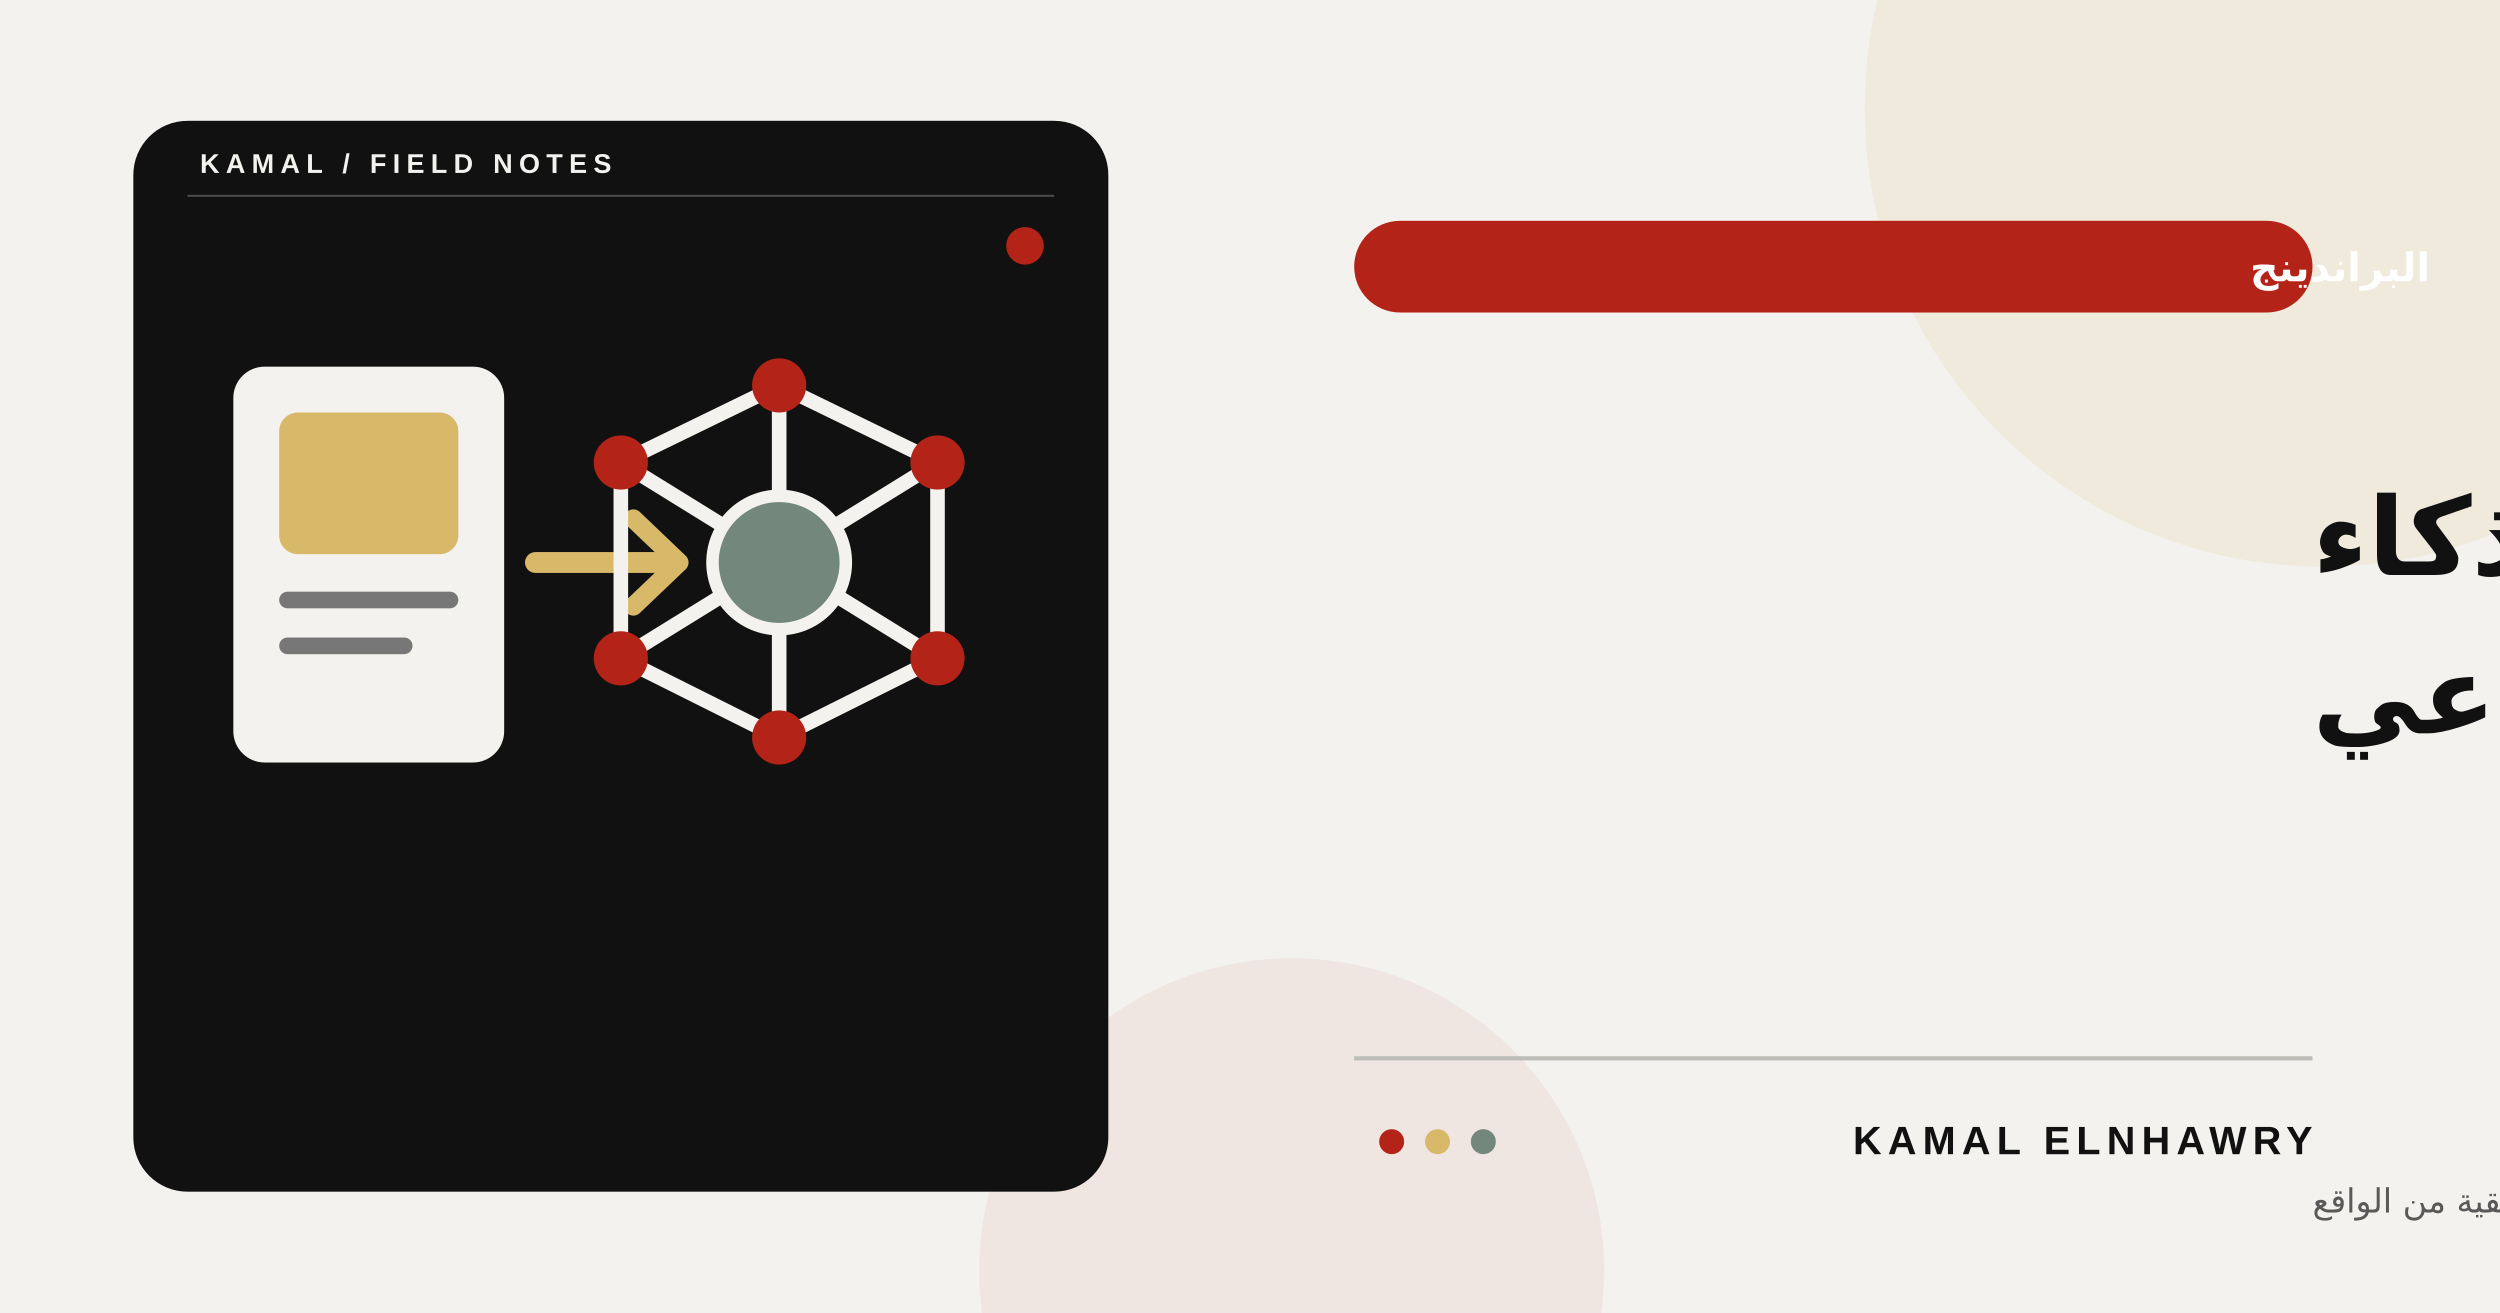
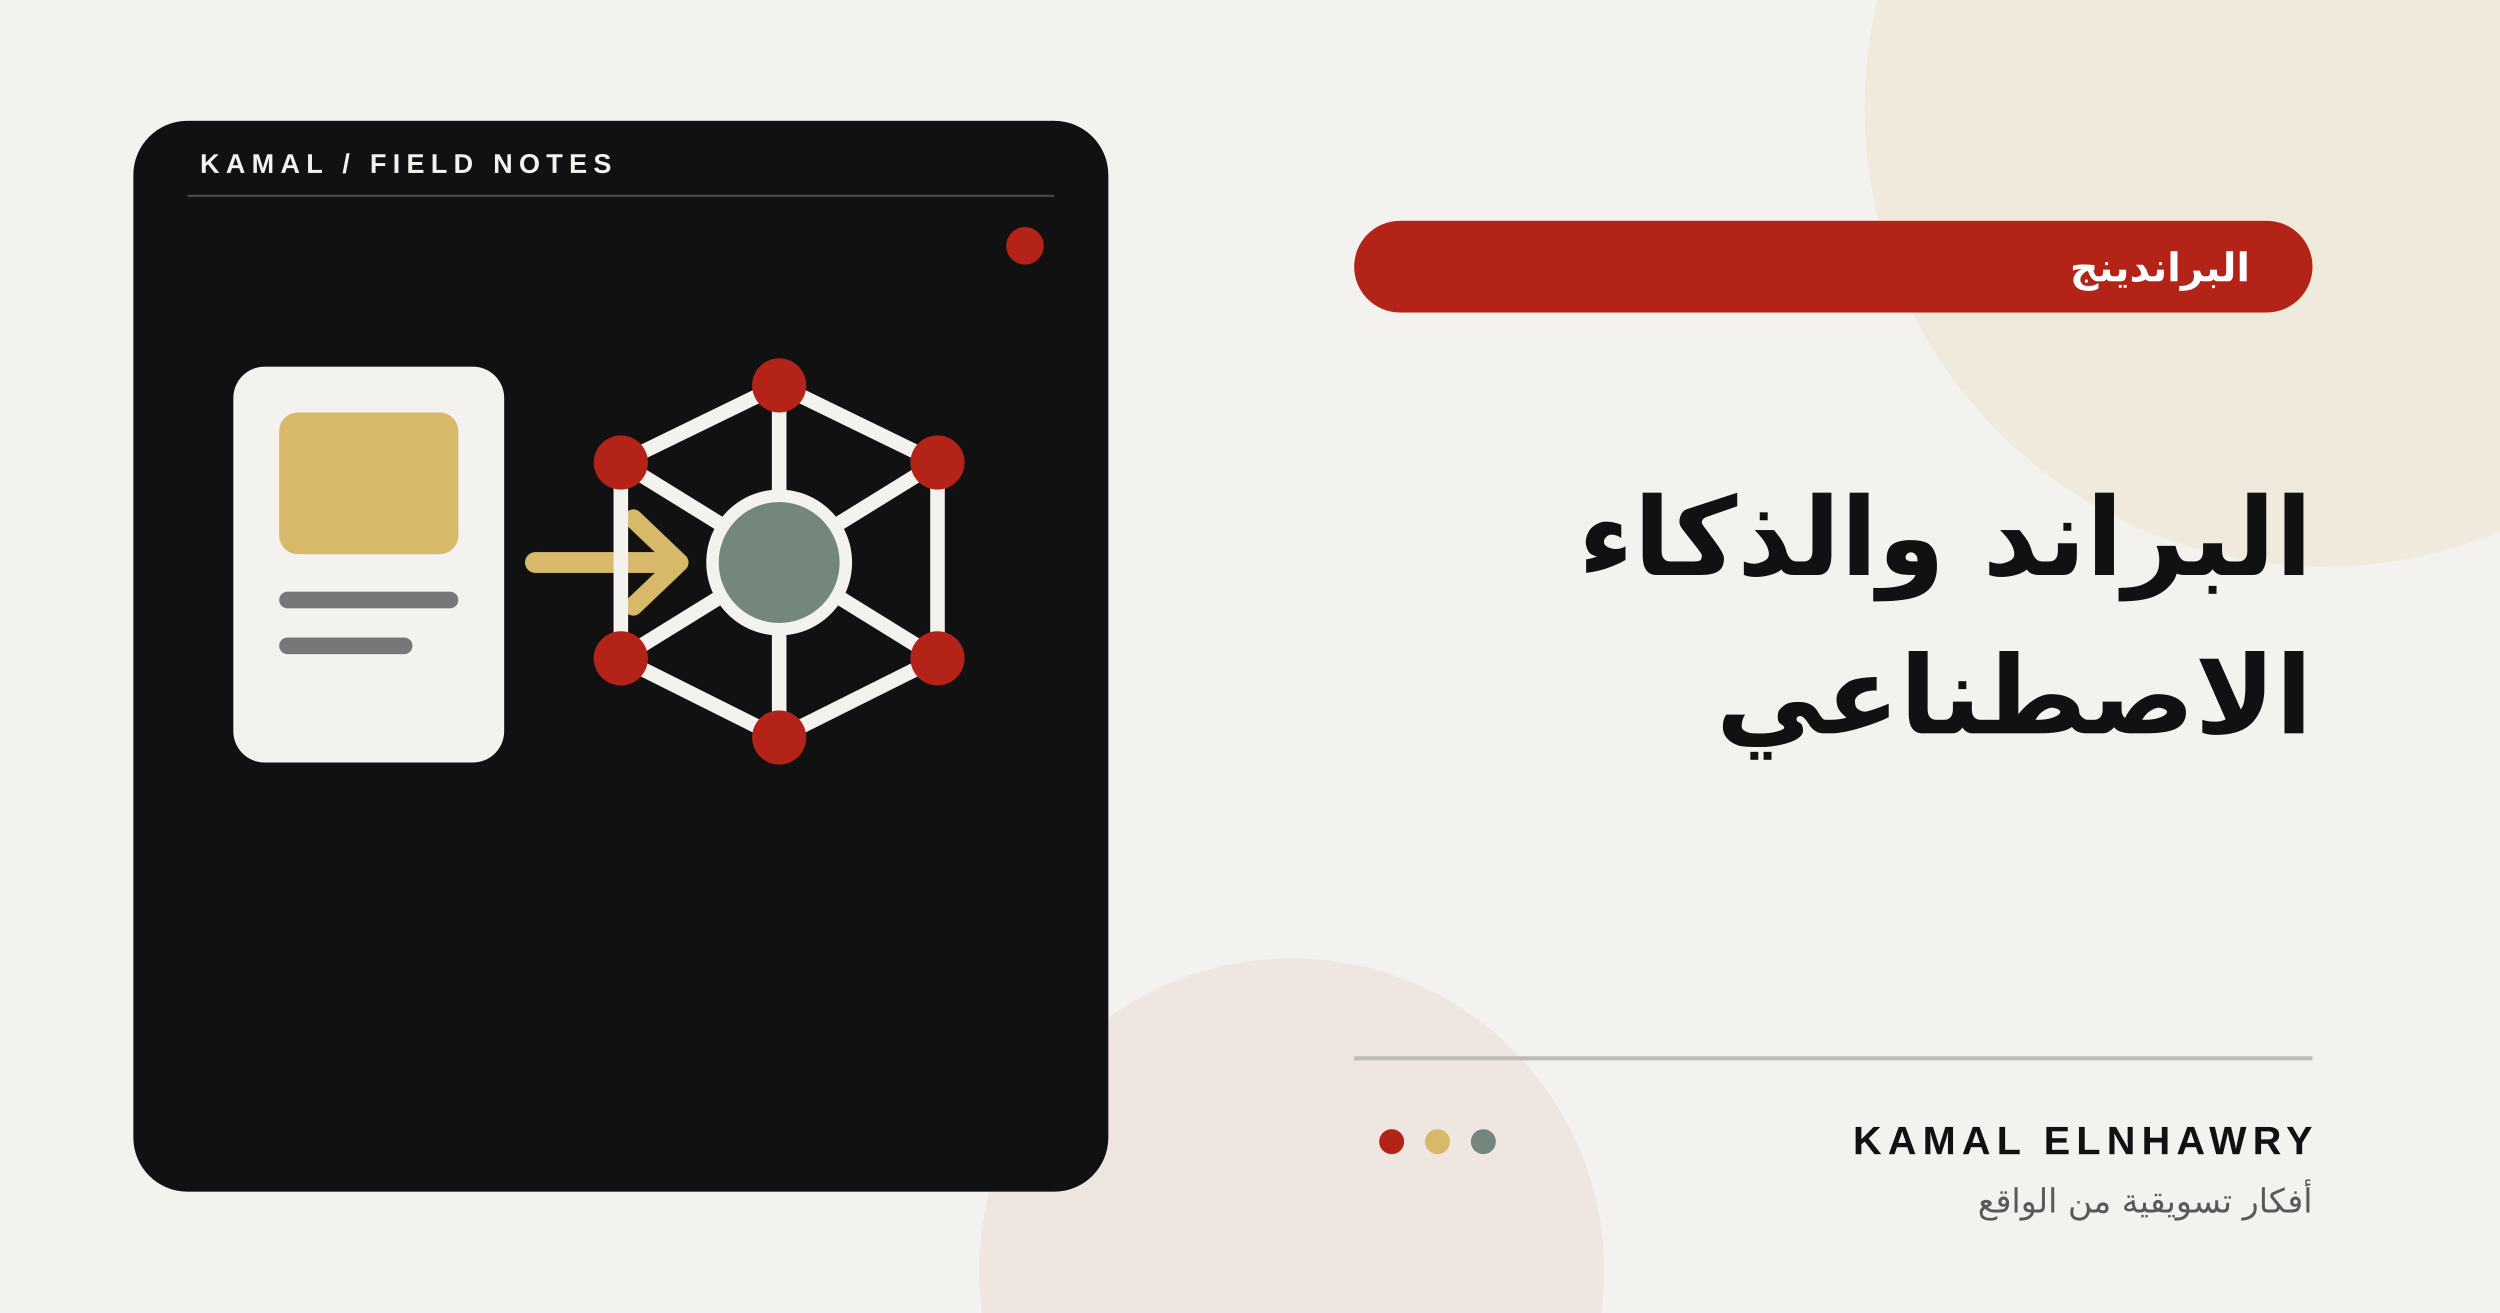
<svg xmlns="http://www.w3.org/2000/svg" width="1200" height="630" viewBox="0 0 1200 630" role="img" aria-labelledby="title desc">
  <rect width="1200" height="630" fill="#F3F2EE" />
  <circle cx="1115" cy="52" r="220" fill="#D8B96A" opacity=".14" />
  <circle cx="620" cy="610" r="150" fill="#B42318" opacity=".06" />
  <rect x="64" y="58" width="468" height="514" rx="26" fill="#111" />
  <path d="M90 94 H506" stroke="#4A4A4A" stroke-width="1" />
  <text x="96" y="83" font-family="Arial,sans-serif" font-size="13" font-weight="700" letter-spacing="3" fill="#F3F2EE">KAMAL / FIELD NOTES</text>
  <g>
    <rect x="112" y="176" width="130" height="190" rx="15" fill="#F3F2EE" />
    <rect x="134" y="198" width="86" height="68" rx="9" fill="#D8B96A" />
    <rect x="134" y="284" width="86" height="8" rx="4" fill="#777" />
    <rect x="134" y="306" width="64" height="8" rx="4" fill="#777" />
    <path d="M257 270 H321" stroke="#D8B96A" stroke-width="10" stroke-linecap="round" />
    <path d="M304 249 L326 270 L304 291" fill="none" stroke="#D8B96A" stroke-width="9" stroke-linecap="round" stroke-linejoin="round" />
    <g fill="none" stroke="#F3F2EE" stroke-width="7">
      <path d="M374 185 L450 222 L450 316 L374 354 L298 316 L298 222 Z" />
      <path d="M374 185 V354 M298 222 L450 316 M450 222 L298 316" />
    </g>
    <g fill="#B42318">
      <circle cx="374" cy="185" r="13" />
      <circle cx="450" cy="222" r="13" />
      <circle cx="450" cy="316" r="13" />
      <circle cx="374" cy="354" r="13" />
      <circle cx="298" cy="316" r="13" />
      <circle cx="298" cy="222" r="13" />
    </g>
    <circle cx="374" cy="270" r="32" fill="#73877C" stroke="#F3F2EE" stroke-width="6" />
  </g>
  <circle cx="492" cy="118" r="9" fill="#B42318" />
  <rect x="650" y="106" width="460" height="44" rx="22" fill="#B42318" />
-   <text x="1080" y="135" text-anchor="end" direction="rtl" unicode-bidi="plaintext" font-family="Arial,Tahoma,sans-serif" font-size="19" font-weight="700" fill="#fff">البراندينج</text>
-   <text x="1110" y="276" text-anchor="end" direction="rtl" unicode-bidi="plaintext" font-family="Arial,Tahoma,sans-serif" font-size="52" font-weight="700" fill="#111">البراند والذكاء</text>
-   <text x="1110" y="352" text-anchor="end" direction="rtl" unicode-bidi="plaintext" font-family="Arial,Tahoma,sans-serif" font-size="52" font-weight="700" fill="#111">الاصطناعي</text>
+   <text x="1080" y="135" text-anchor="start" direction="rtl" unicode-bidi="plaintext" font-family="Arial,Tahoma,sans-serif" font-size="19" font-weight="700" fill="#fff">البراندينج</text>
+   <text x="1110" y="276" text-anchor="start" direction="rtl" unicode-bidi="plaintext" font-family="Arial,Tahoma,sans-serif" font-size="52" font-weight="700" fill="#111">البراند والذكاء</text>
+   <text x="1110" y="352" text-anchor="start" direction="rtl" unicode-bidi="plaintext" font-family="Arial,Tahoma,sans-serif" font-size="52" font-weight="700" fill="#111">الاصطناعي</text>
  <path d="M650 508 H1110" stroke="#BDBDB6" stroke-width="2" />
  <circle cx="668" cy="548" r="6" fill="#B42318" />
  <circle cx="690" cy="548" r="6" fill="#D8B96A" />
  <circle cx="712" cy="548" r="6" fill="#73877C" />
  <text x="1110" y="554" text-anchor="end" font-family="Arial,sans-serif" font-size="19" font-weight="700" letter-spacing="3" fill="#111">KAMAL ELNHAWRY</text>
-   <text x="1110" y="582" text-anchor="end" direction="rtl" unicode-bidi="plaintext" font-family="Arial,Tahoma,sans-serif" font-size="16" fill="#595959">أفكار تسويقية من الواقع</text>
+   <text x="1110" y="582" text-anchor="start" direction="rtl" unicode-bidi="plaintext" font-family="Arial,Tahoma,sans-serif" font-size="16" fill="#595959">أفكار تسويقية من الواقع</text>
</svg>
